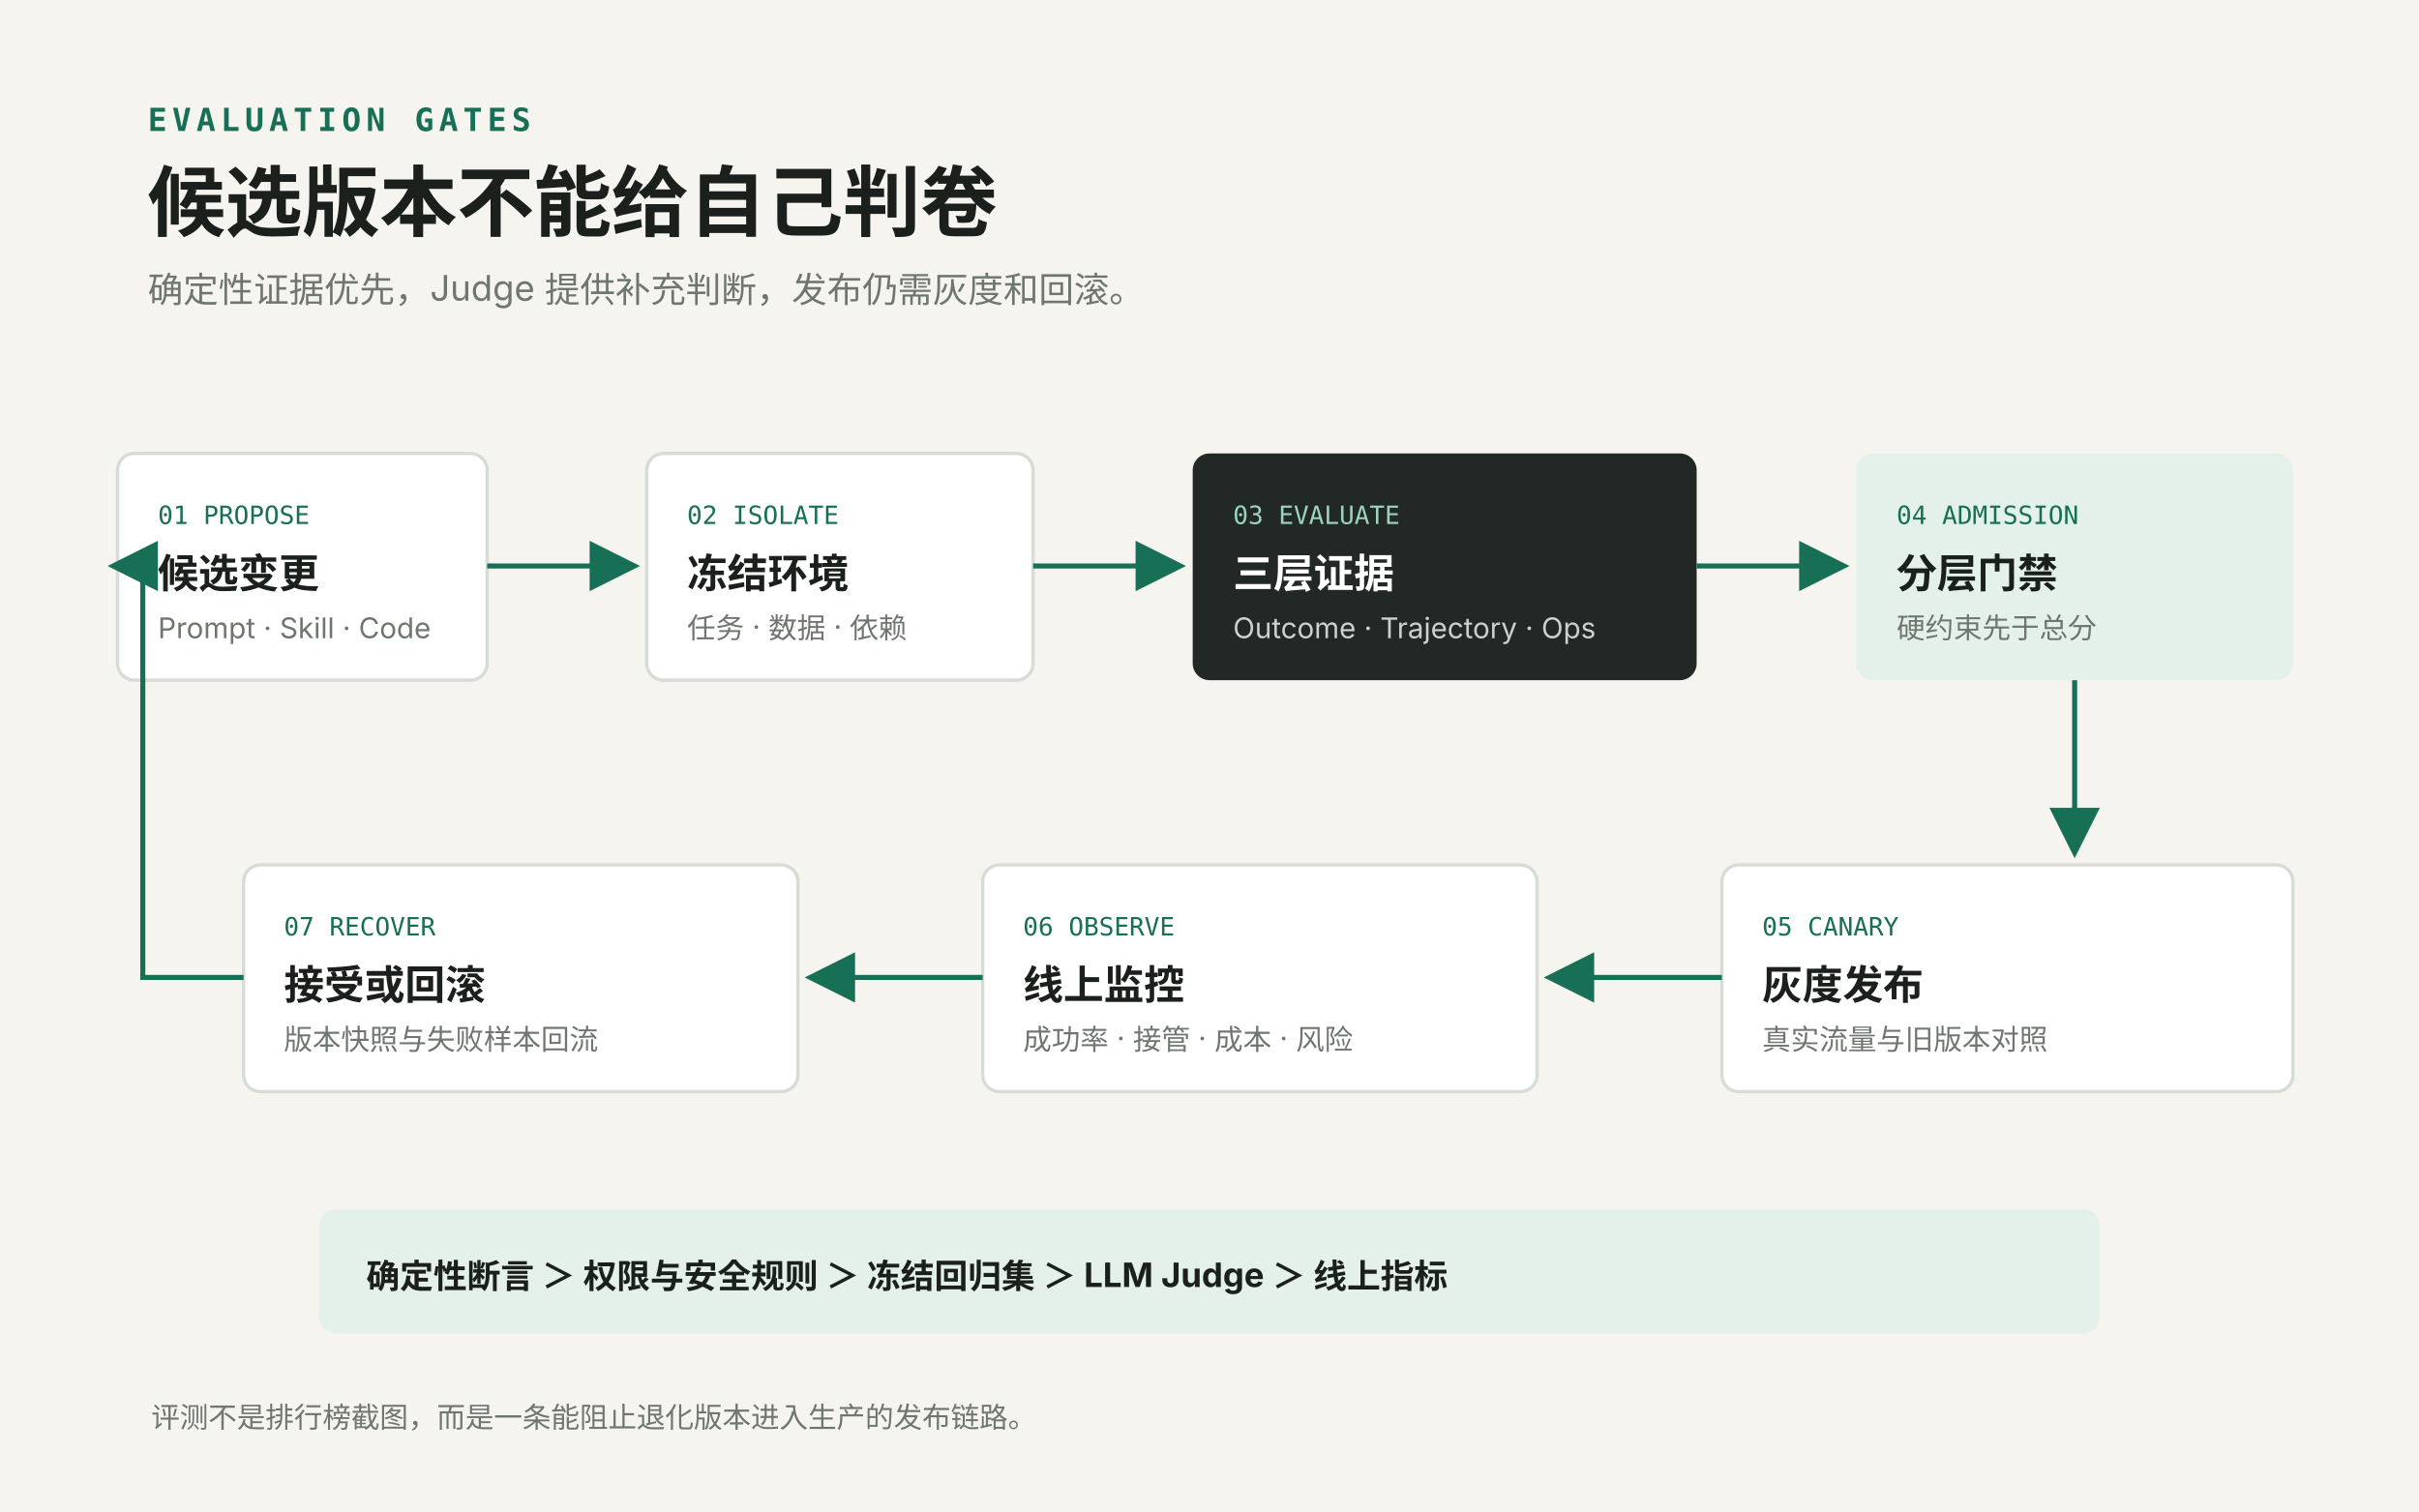
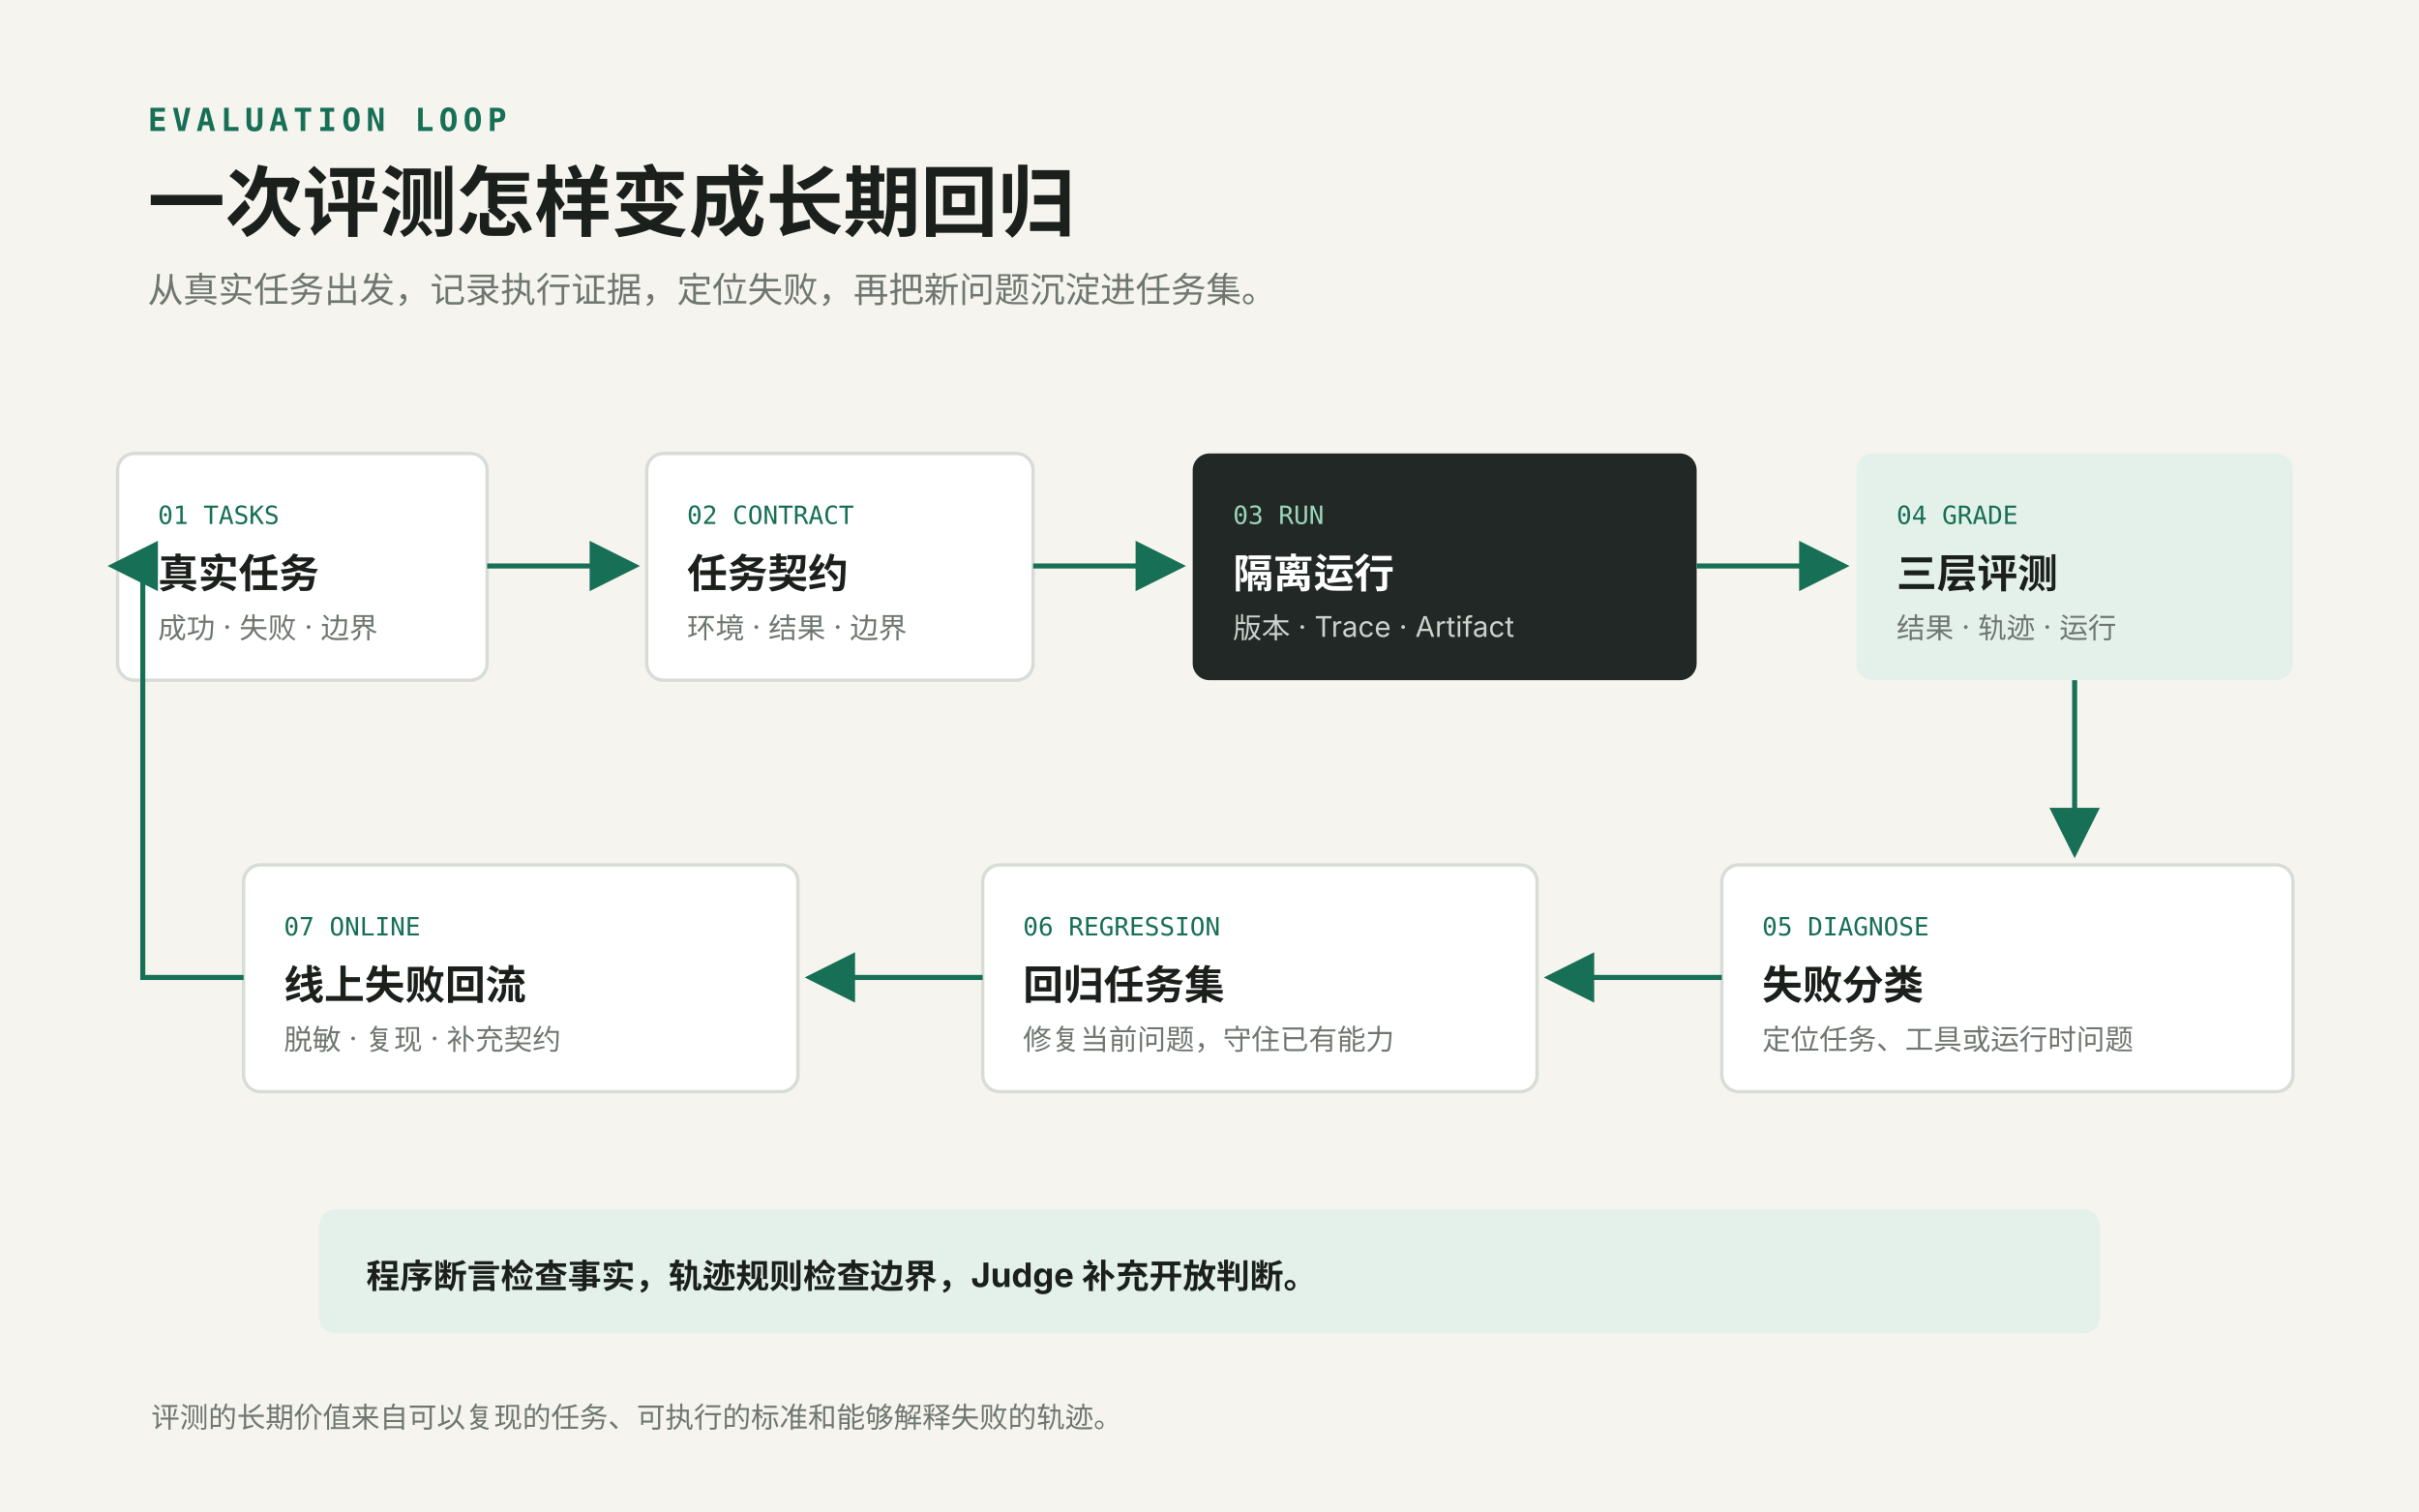
<svg xmlns="http://www.w3.org/2000/svg" width="1440" height="900" viewBox="0 0 1440 900" role="img" aria-labelledby="title desc">
  <defs>
    <style>.bg{fill:#f5f4ef}.ink{fill:#1c201d}.muted{fill:#6f7670}.green{fill:#176f55}.accent{fill:#e4f1eb}.box{fill:#fff;stroke:#d8dcd6;stroke-width:2}.dark{fill:#222825}.white{fill:#fff}.sans{font-family:Inter,"PingFang SC","Microsoft YaHei",sans-serif}.mono{font-family:ui-monospace,SFMono-Regular,Menlo,monospace}</style>
    <marker id="a" markerWidth="10" markerHeight="10" refX="8" refY="5" orient="auto">
      <path d="M0 0 10 5 0 10Z" fill="#176f55" />
    </marker>
  </defs>
  <rect width="1440" height="900" class="bg" />
-   <text x="88" y="78" class="mono green" font-size="19" font-weight="700" letter-spacing="3">EVALUATION GATES</text>
-   <text x="88" y="137" class="sans ink" font-size="46" font-weight="760">候选版本不能给自己判卷</text>
-   <text x="88" y="180" class="sans muted" font-size="21">确定性证据优先，Judge 提供补充判断，发布仍需灰度和回滚。</text>
+   <text x="88" y="78" class="mono green" font-size="19" font-weight="700" letter-spacing="3">EVALUATION LOOP</text>
+   <text x="88" y="137" class="sans ink" font-size="46" font-weight="760">一次评测怎样变成长期回归</text>
+   <text x="88" y="180" class="sans muted" font-size="21">从真实任务出发，记录执行证据，定位失败，再把新问题沉淀进任务集。</text>
  <g transform="translate(70 270)">
    <rect width="220" height="135" rx="10" class="box" />
-     <text x="24" y="42" class="mono green" font-size="15">01 PROPOSE</text>
-     <text x="24" y="80" class="sans ink" font-size="24" font-weight="700">候选变更</text>
-     <text x="24" y="110" class="sans muted" font-size="17">Prompt · Skill · Code</text>
+     <text x="24" y="42" class="mono green" font-size="15">01 TASKS</text>
+     <text x="24" y="80" class="sans ink" font-size="24" font-weight="700">真实任务</text>
+     <text x="24" y="110" class="sans muted" font-size="17">成功 · 失败 · 边界</text>
    <path d="M220 67H305" stroke="#176f55" stroke-width="3" marker-end="url(#a)" />
    <rect x="315" width="230" height="135" rx="10" class="box" />
-     <text x="339" y="42" class="mono green" font-size="15">02 ISOLATE</text>
-     <text x="339" y="80" class="sans ink" font-size="24" font-weight="700">冻结环境</text>
-     <text x="339" y="110" class="sans muted" font-size="17">任务 · 数据 · 依赖</text>
+     <text x="339" y="42" class="mono green" font-size="15">02 CONTRACT</text>
+     <text x="339" y="80" class="sans ink" font-size="24" font-weight="700">任务契约</text>
+     <text x="339" y="110" class="sans muted" font-size="17">环境 · 结果 · 边界</text>
    <path d="M545 67H630" stroke="#176f55" stroke-width="3" marker-end="url(#a)" />
    <rect x="640" width="300" height="135" rx="10" class="dark" />
-     <text x="664" y="42" class="mono" fill="#9bd4bd" font-size="15">03 EVALUATE</text>
-     <text x="664" y="80" class="sans white" font-size="24" font-weight="700">三层证据</text>
-     <text x="664" y="110" class="sans" fill="#c9d2cd" font-size="17">Outcome · Trajectory · Ops</text>
+     <text x="664" y="42" class="mono" fill="#9bd4bd" font-size="15">03 RUN</text>
+     <text x="664" y="80" class="sans white" font-size="24" font-weight="700">隔离运行</text>
+     <text x="664" y="110" class="sans" fill="#c9d2cd" font-size="17">版本 · Trace · Artifact</text>
    <path d="M940 67H1025" stroke="#176f55" stroke-width="3" marker-end="url(#a)" />
    <rect x="1035" width="260" height="135" rx="10" class="accent" />
-     <text x="1059" y="42" class="mono green" font-size="15">04 ADMISSION</text>
-     <text x="1059" y="80" class="sans ink" font-size="24" font-weight="700">分层门禁</text>
-     <text x="1059" y="110" class="sans muted" font-size="17">硬约束先于总分</text>
+     <text x="1059" y="42" class="mono green" font-size="15">04 GRADE</text>
+     <text x="1059" y="80" class="sans ink" font-size="24" font-weight="700">三层评测</text>
+     <text x="1059" y="110" class="sans muted" font-size="17">结果 · 轨迹 · 运行</text>
    <path d="M1165 135V235" stroke="#176f55" stroke-width="3" marker-end="url(#a)" />
    <rect x="955" y="245" width="340" height="135" rx="10" class="box" />
-     <text x="979" y="287" class="mono green" font-size="15">05 CANARY</text>
-     <text x="979" y="325" class="sans ink" font-size="24" font-weight="700">灰度发布</text>
-     <text x="979" y="355" class="sans muted" font-size="17">真实流量与旧版本对照</text>
+     <text x="979" y="287" class="mono green" font-size="15">05 DIAGNOSE</text>
+     <text x="979" y="325" class="sans ink" font-size="24" font-weight="700">失败分类</text>
+     <text x="979" y="355" class="sans muted" font-size="17">定位任务、工具或运行时问题</text>
    <path d="M955 312H855" stroke="#176f55" stroke-width="3" marker-end="url(#a)" />
    <rect x="515" y="245" width="330" height="135" rx="10" class="box" />
-     <text x="539" y="287" class="mono green" font-size="15">06 OBSERVE</text>
-     <text x="539" y="325" class="sans ink" font-size="24" font-weight="700">线上监控</text>
-     <text x="539" y="355" class="sans muted" font-size="17">成功率 · 接管 · 成本 · 风险</text>
+     <text x="539" y="287" class="mono green" font-size="15">06 REGRESSION</text>
+     <text x="539" y="325" class="sans ink" font-size="24" font-weight="700">回归任务集</text>
+     <text x="539" y="355" class="sans muted" font-size="17">修复当前问题，守住已有能力</text>
    <path d="M515 312H415" stroke="#176f55" stroke-width="3" marker-end="url(#a)" />
    <rect x="75" y="245" width="330" height="135" rx="10" class="box" />
-     <text x="99" y="287" class="mono green" font-size="15">07 RECOVER</text>
-     <text x="99" y="325" class="sans ink" font-size="24" font-weight="700">接受或回滚</text>
-     <text x="99" y="355" class="sans muted" font-size="17">版本快照与失败样本回流</text>
+     <text x="99" y="287" class="mono green" font-size="15">07 ONLINE</text>
+     <text x="99" y="325" class="sans ink" font-size="24" font-weight="700">线上失败回流</text>
+     <text x="99" y="355" class="sans muted" font-size="17">脱敏 · 复现 · 补充契约</text>
    <path d="M75 312H15V67H0" stroke="#176f55" stroke-width="3" fill="none" marker-end="url(#a)" />
  </g>
  <g transform="translate(190 720)">
    <rect width="1060" height="74" rx="10" class="accent" />
-     <text x="28" y="47" class="sans ink" font-size="20" font-weight="650">确定性断言 ＞ 权限与安全规则 ＞ 冻结回归集 ＞ LLM Judge ＞ 线上指标</text>
+     <text x="28" y="47" class="sans ink" font-size="20" font-weight="650">程序断言检查事实，轨迹规则检查边界，Judge 补充开放判断。</text>
  </g>
-   <text x="90" y="850" class="sans muted" font-size="17">评测不是排行榜截图，而是一条能阻止退化版本进入生产的发布链路。</text>
+   <text x="90" y="850" class="sans muted" font-size="17">评测的长期价值来自可以复现的任务、可执行的标准和能够解释失败的轨迹。</text>
</svg>
